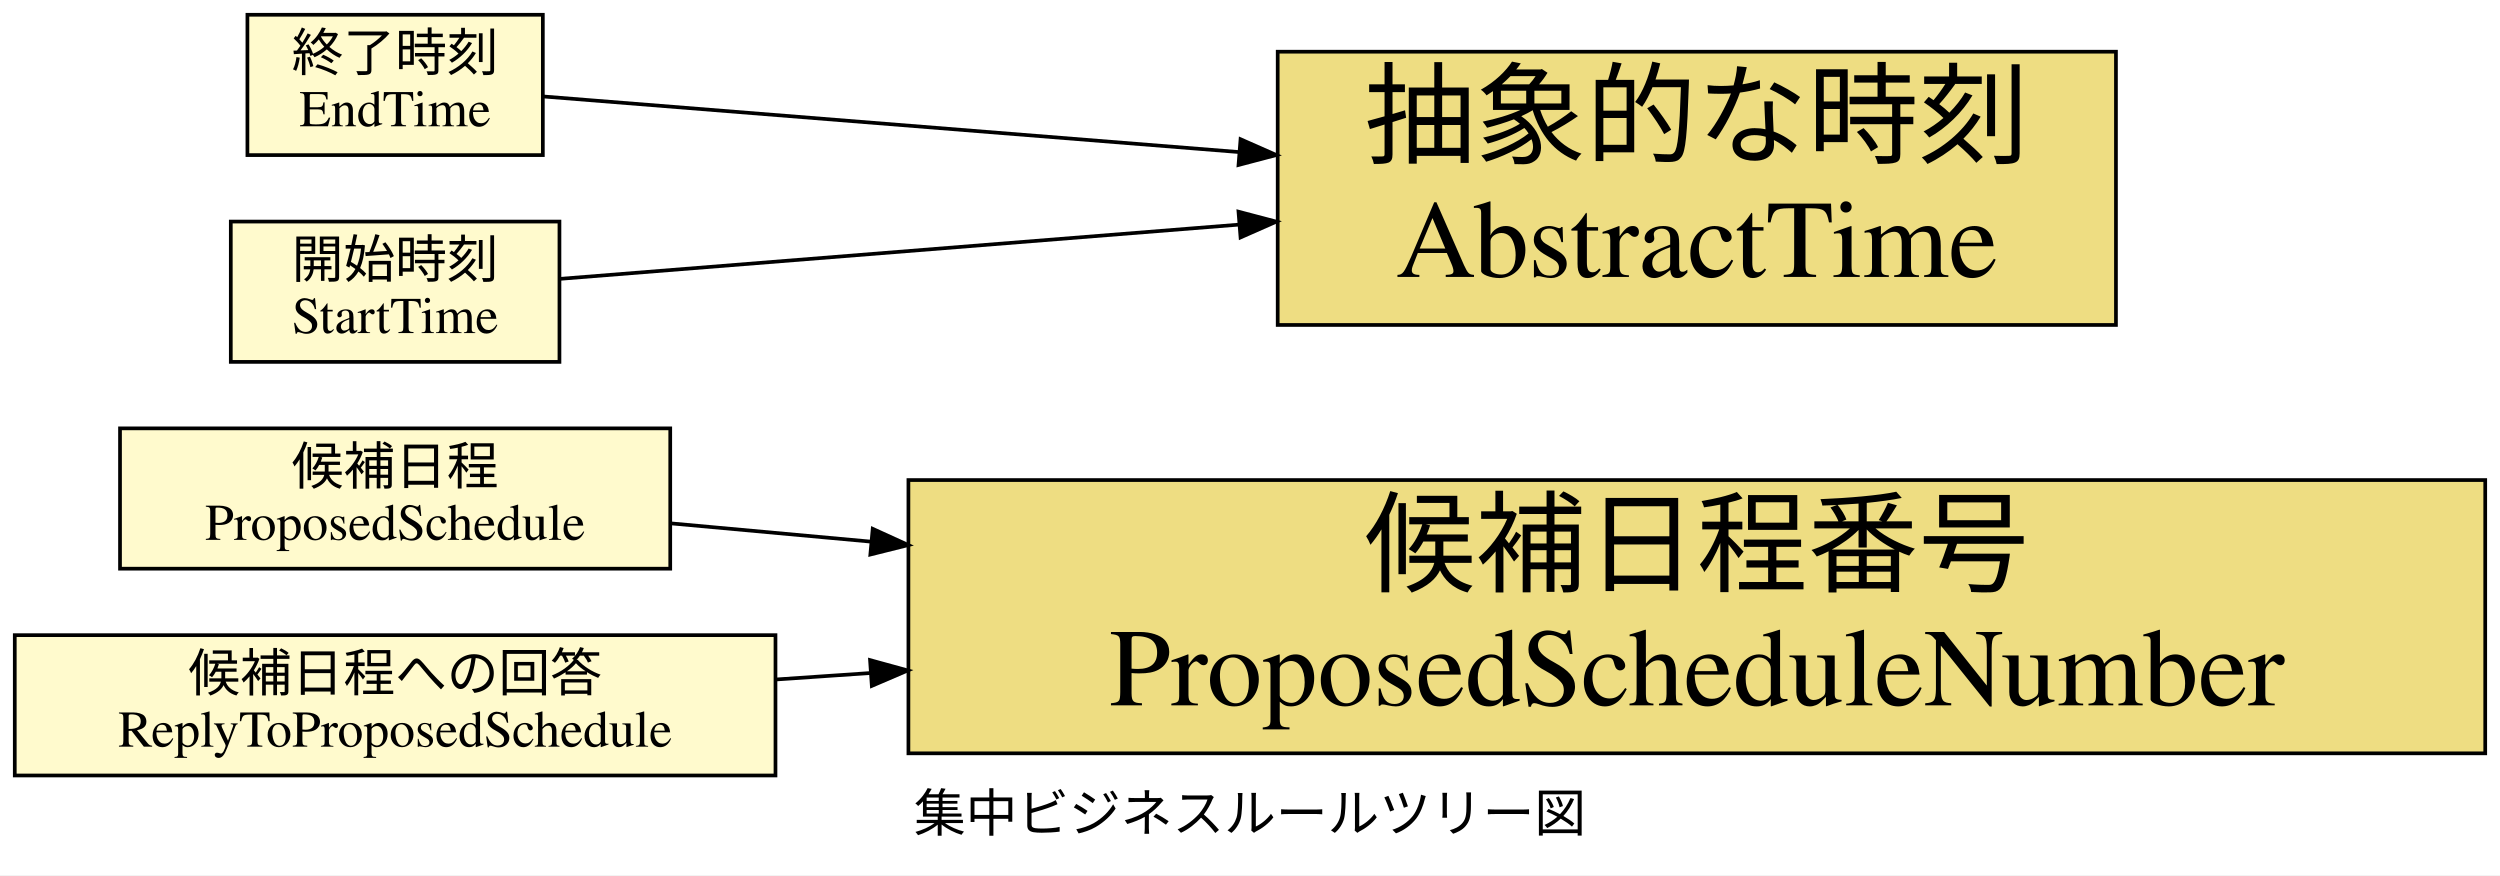
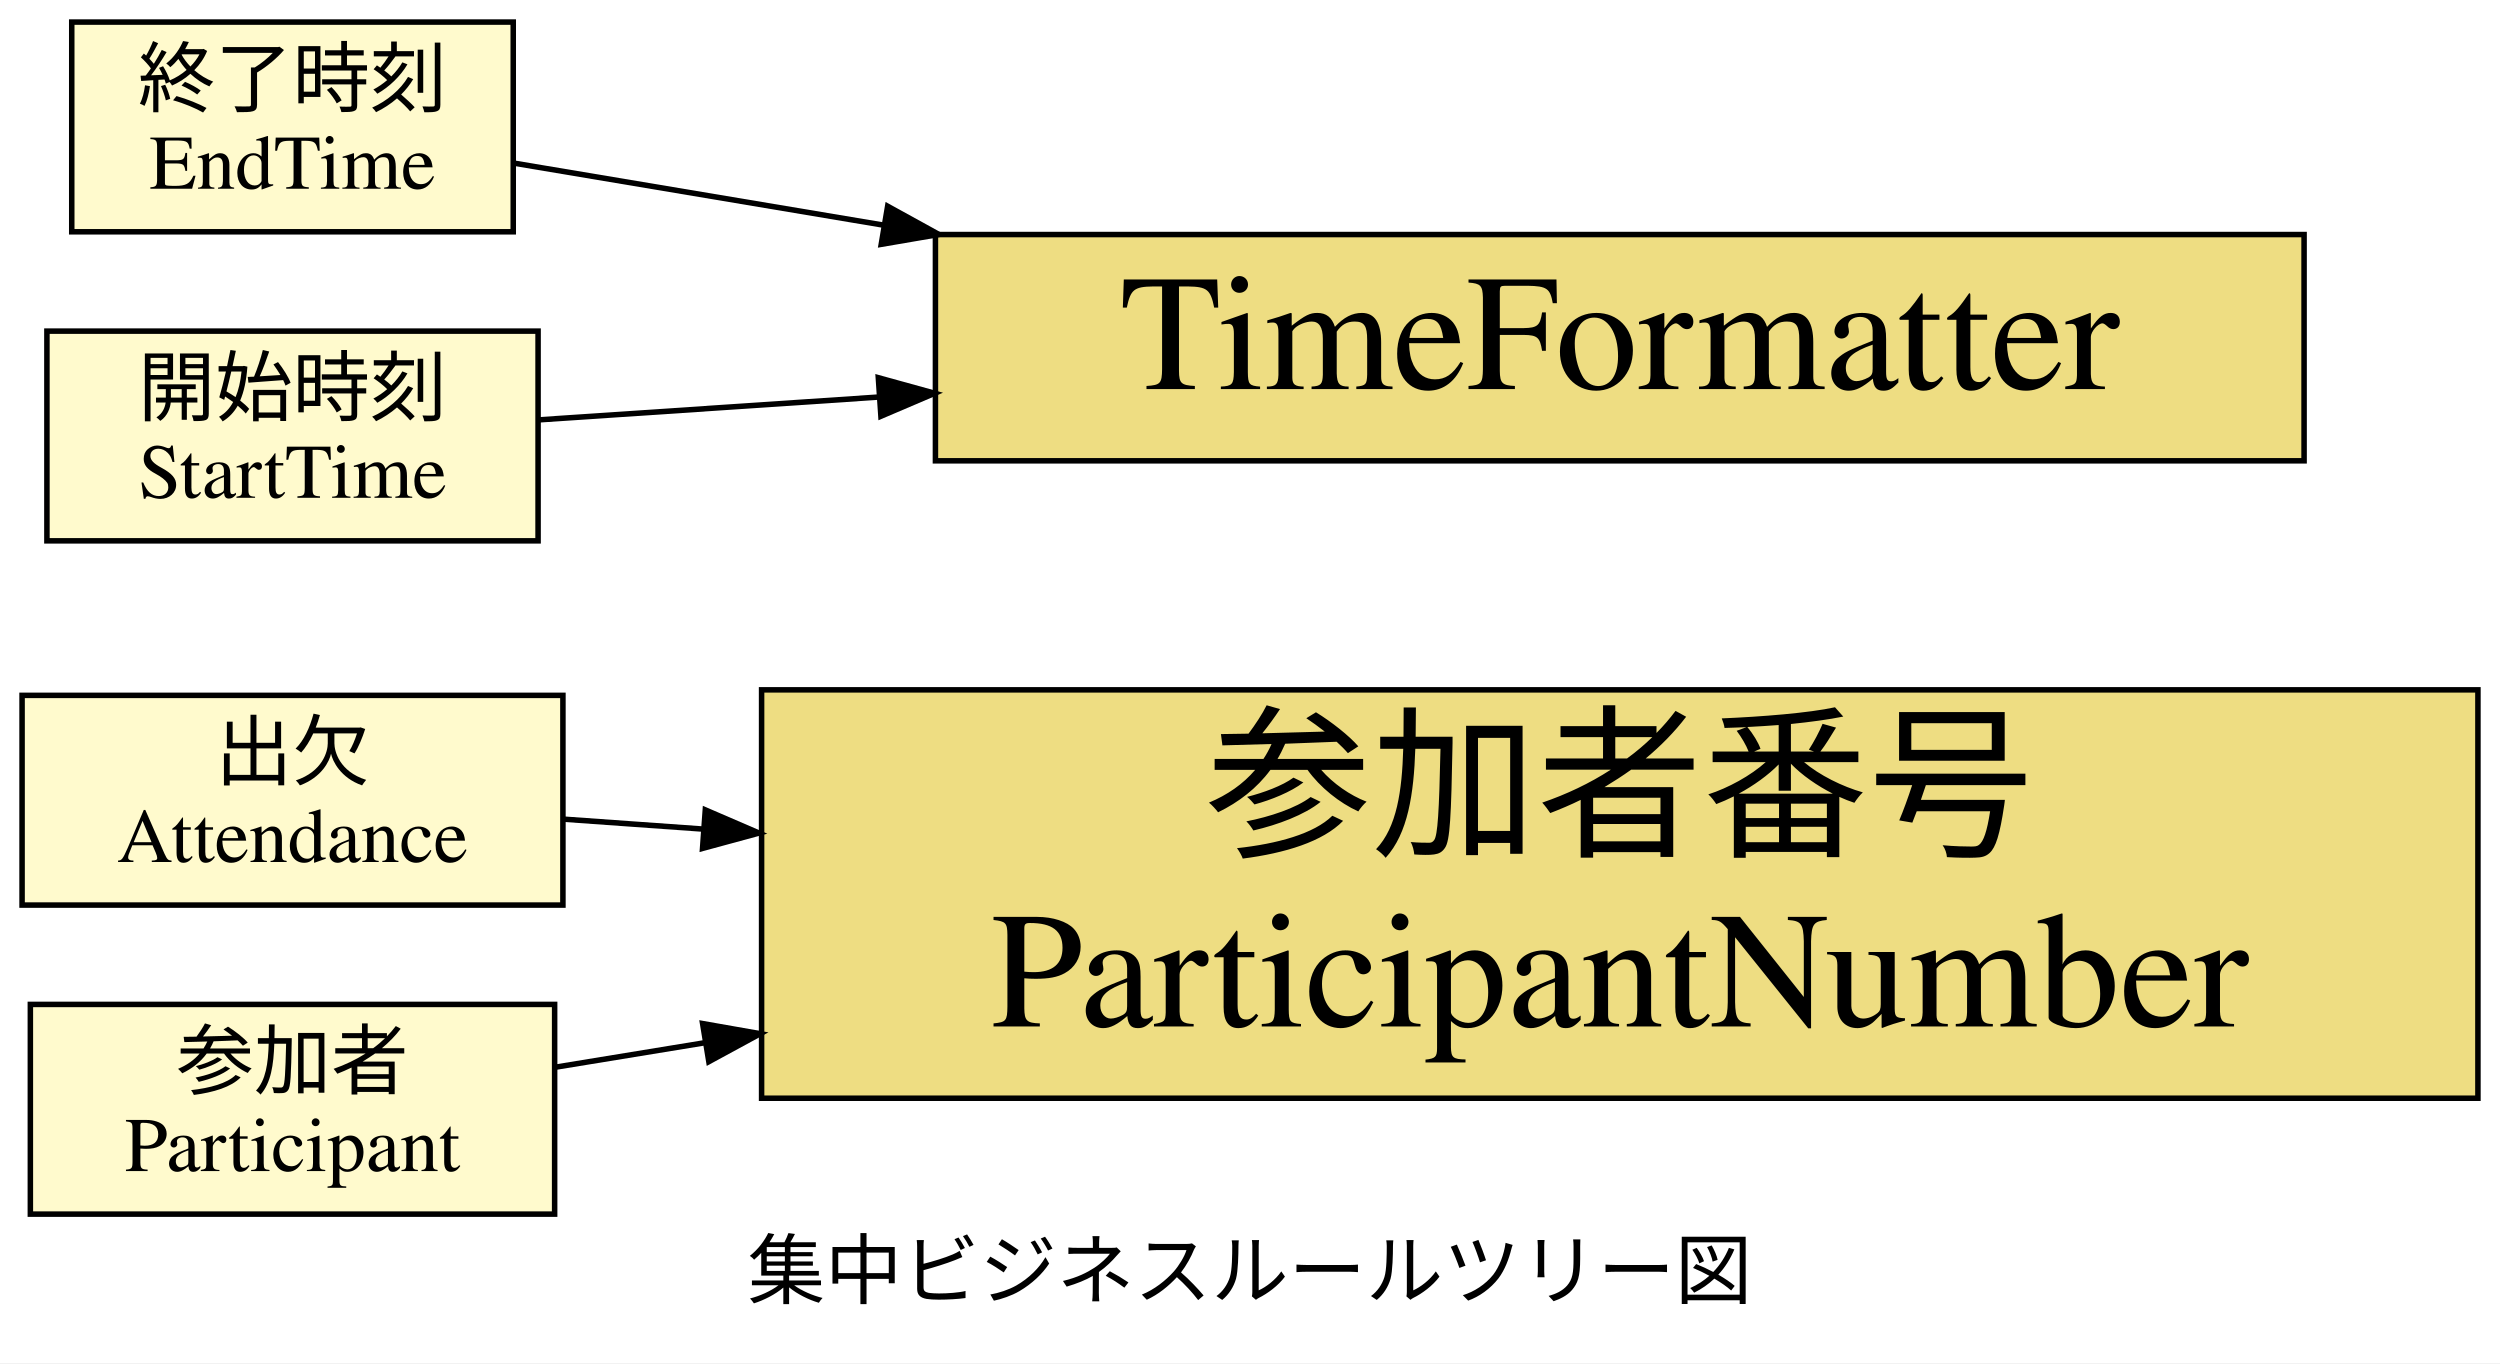
- <svg xmlns="http://www.w3.org/2000/svg" width="677pt" height="237pt" viewBox="0.00 0.00 677.00 237.00">
-   <g id="graph0" class="graph" transform="scale(1 1) rotate(0) translate(4 233)">
-     <polygon fill="white" stroke="transparent" points="-4,4 -4,-233 673,-233 673,4 -4,4" />
-     <text text-anchor="middle" x="334.5" y="-7.8" font-family="Times,serif" font-size="14.00">集中ビジネスルールツリー図</text>
+ <svg xmlns="http://www.w3.org/2000/svg" width="453pt" height="247pt" viewBox="0.00 0.00 453.00 247.00">
+   <g id="graph0" class="graph" transform="scale(1 1) rotate(0) translate(4 243)">
+     <polygon fill="white" stroke="transparent" points="-4,4 -4,-243 449,-243 449,4 -4,4" />
+     <text text-anchor="middle" x="222.5" y="-7.8" font-family="Times,serif" font-size="14.00">集中ビジネスルールツリー図</text>
    <g id="node1" class="node">
-       <polygon fill="lemonchiffon" stroke="black" points="177.5,-117 28.5,-117 28.5,-79 177.5,-79 177.5,-117" />
-       <text text-anchor="middle" x="103" y="-101.8" font-family="Times,serif" font-size="14.00">候補日程</text>
-       <text text-anchor="middle" x="103" y="-86.8" font-family="Times,serif" font-size="14.00">ProposedSchedule</text>
+       <polygon fill="lemonchiffon" stroke="black" points="98,-117 0,-117 0,-79 98,-79 98,-117" />
+       <text text-anchor="middle" x="49" y="-101.8" font-family="Times,serif" font-size="14.00">出欠</text>
+       <text text-anchor="middle" x="49" y="-86.8" font-family="Times,serif" font-size="14.00">Attendance</text>
+     </g>
+     <g id="node3" class="node">
+       <polygon fill="#eedd82" stroke="black" points="445,-118 134,-118 134,-44 445,-44 445,-118" />
+       <text text-anchor="middle" x="289.5" y="-90" font-family="Times,serif" font-size="30.00">参加者番号</text>
+       <text text-anchor="middle" x="289.5" y="-57" font-family="Times,serif" font-size="30.00">ParticipantNumber</text>
+     </g>
+     <g id="edge3" class="edge">
+       <path fill="none" stroke="black" d="M98.26,-94.56C106.08,-94 114.53,-93.4 123.38,-92.77" />
+       <polygon fill="black" stroke="black" points="123.8,-96.25 133.53,-92.05 123.3,-89.27 123.8,-96.25" />
    </g>
    <g id="node2" class="node">
-       <polygon fill="#eedd82" stroke="black" points="669,-103 242,-103 242,-29 669,-29 669,-103" />
-       <text text-anchor="middle" x="455.5" y="-75" font-family="Times,serif" font-size="30.00">候補日程番号</text>
-       <text text-anchor="middle" x="455.5" y="-42" font-family="Times,serif" font-size="30.00">ProposedScheduleNumber</text>
-     </g>
-     <g id="edge3" class="edge">
-       <path fill="none" stroke="black" d="M177.9,-91.25C194.41,-89.75 212.74,-88.07 231.89,-86.32" />
-       <polygon fill="black" stroke="black" points="232.33,-89.8 241.97,-85.4 231.69,-82.83 232.33,-89.8" />
-     </g>
-     <g id="node3" class="node">
-       <polygon fill="lemonchiffon" stroke="black" points="206,-61 0,-61 0,-23 206,-23 206,-61" />
-       <text text-anchor="middle" x="103" y="-45.8" font-family="Times,serif" font-size="14.00">候補日程への回答</text>
-       <text text-anchor="middle" x="103" y="-30.8" font-family="Times,serif" font-size="14.00">ReplyToProposedSchedule</text>
+       <polygon fill="lemonchiffon" stroke="black" points="96.5,-61 1.5,-61 1.5,-23 96.5,-23 96.5,-61" />
+       <text text-anchor="middle" x="49" y="-45.8" font-family="Times,serif" font-size="14.00">参加者</text>
+       <text text-anchor="middle" x="49" y="-30.8" font-family="Times,serif" font-size="14.00">Participant</text>
    </g>
    <g id="edge4" class="edge">
-       <path fill="none" stroke="black" d="M206.32,-49.01C214.53,-49.57 222.99,-50.15 231.62,-50.74" />
-       <polygon fill="black" stroke="black" points="231.61,-54.25 241.83,-51.44 232.09,-47.26 231.61,-54.25" />
+       <path fill="none" stroke="black" d="M96.55,-49.61C104.9,-50.98 114.02,-52.47 123.61,-54.04" />
+       <polygon fill="black" stroke="black" points="123.31,-57.53 133.75,-55.69 124.44,-50.63 123.31,-57.53" />
    </g>
    <g id="node4" class="node">
-       <polygon fill="#eedd82" stroke="black" points="569,-219 342,-219 342,-145 569,-145 569,-219" />
-       <text text-anchor="middle" x="455.5" y="-191" font-family="Times,serif" font-size="30.00">　抽象的な時刻</text>
-       <text text-anchor="middle" x="455.5" y="-158" font-family="Times,serif" font-size="30.00">AbstractTime</text>
+       <polygon fill="lemonchiffon" stroke="black" points="89,-239 9,-239 9,-201 89,-201 89,-239" />
+       <text text-anchor="middle" x="49" y="-223.8" font-family="Times,serif" font-size="14.00">終了時刻</text>
+       <text text-anchor="middle" x="49" y="-208.8" font-family="Times,serif" font-size="14.00">EndTime</text>
+     </g>
+     <g id="node6" class="node">
+       <polygon fill="#eedd82" stroke="black" points="413.5,-200.5 165.5,-200.5 165.5,-159.5 413.5,-159.5 413.5,-200.5" />
+       <text text-anchor="middle" x="289.5" y="-172.5" font-family="Times,serif" font-size="30.00">TimeFormatter</text>
+     </g>
+     <g id="edge1" class="edge">
+       <path fill="none" stroke="black" d="M89.12,-213.44C107.87,-210.29 131.56,-206.32 155.99,-202.22" />
+       <polygon fill="black" stroke="black" points="156.84,-205.63 166.12,-200.52 155.68,-198.73 156.84,-205.63" />
    </g>
    <g id="node5" class="node">
-       <polygon fill="lemonchiffon" stroke="black" points="143,-229 63,-229 63,-191 143,-191 143,-229" />
-       <text text-anchor="middle" x="103" y="-213.8" font-family="Times,serif" font-size="14.00">終了時刻</text>
-       <text text-anchor="middle" x="103" y="-198.8" font-family="Times,serif" font-size="14.00">EndTime</text>
-     </g>
-     <g id="edge1" class="edge">
-       <path fill="none" stroke="black" d="M143.19,-206.87C188.55,-203.25 265.51,-197.1 331.55,-191.82" />
-       <polygon fill="black" stroke="black" points="331.94,-195.3 341.63,-191.02 331.39,-188.32 331.94,-195.3" />
-     </g>
-     <g id="node6" class="node">
-       <polygon fill="lemonchiffon" stroke="black" points="147.5,-173 58.5,-173 58.5,-135 147.5,-135 147.5,-173" />
-       <text text-anchor="middle" x="103" y="-157.8" font-family="Times,serif" font-size="14.00">開始時刻</text>
-       <text text-anchor="middle" x="103" y="-142.8" font-family="Times,serif" font-size="14.00">StartTime</text>
+       <polygon fill="lemonchiffon" stroke="black" points="93.5,-183 4.5,-183 4.5,-145 93.5,-145 93.5,-183" />
+       <text text-anchor="middle" x="49" y="-167.8" font-family="Times,serif" font-size="14.00">開始時刻</text>
+       <text text-anchor="middle" x="49" y="-152.8" font-family="Times,serif" font-size="14.00">StartTime</text>
    </g>
    <g id="edge2" class="edge">
-       <path fill="none" stroke="black" d="M147.68,-157.49C193.49,-161.15 267.58,-167.07 331.47,-172.17" />
-       <polygon fill="black" stroke="black" points="331.38,-175.68 341.63,-172.98 331.94,-168.7 331.38,-175.68" />
+       <path fill="none" stroke="black" d="M93.74,-166.93C111.47,-168.12 132.98,-169.57 155.14,-171.05" />
+       <polygon fill="black" stroke="black" points="155.15,-174.56 165.36,-171.74 155.62,-167.58 155.15,-174.56" />
    </g>
  </g>
</svg>
